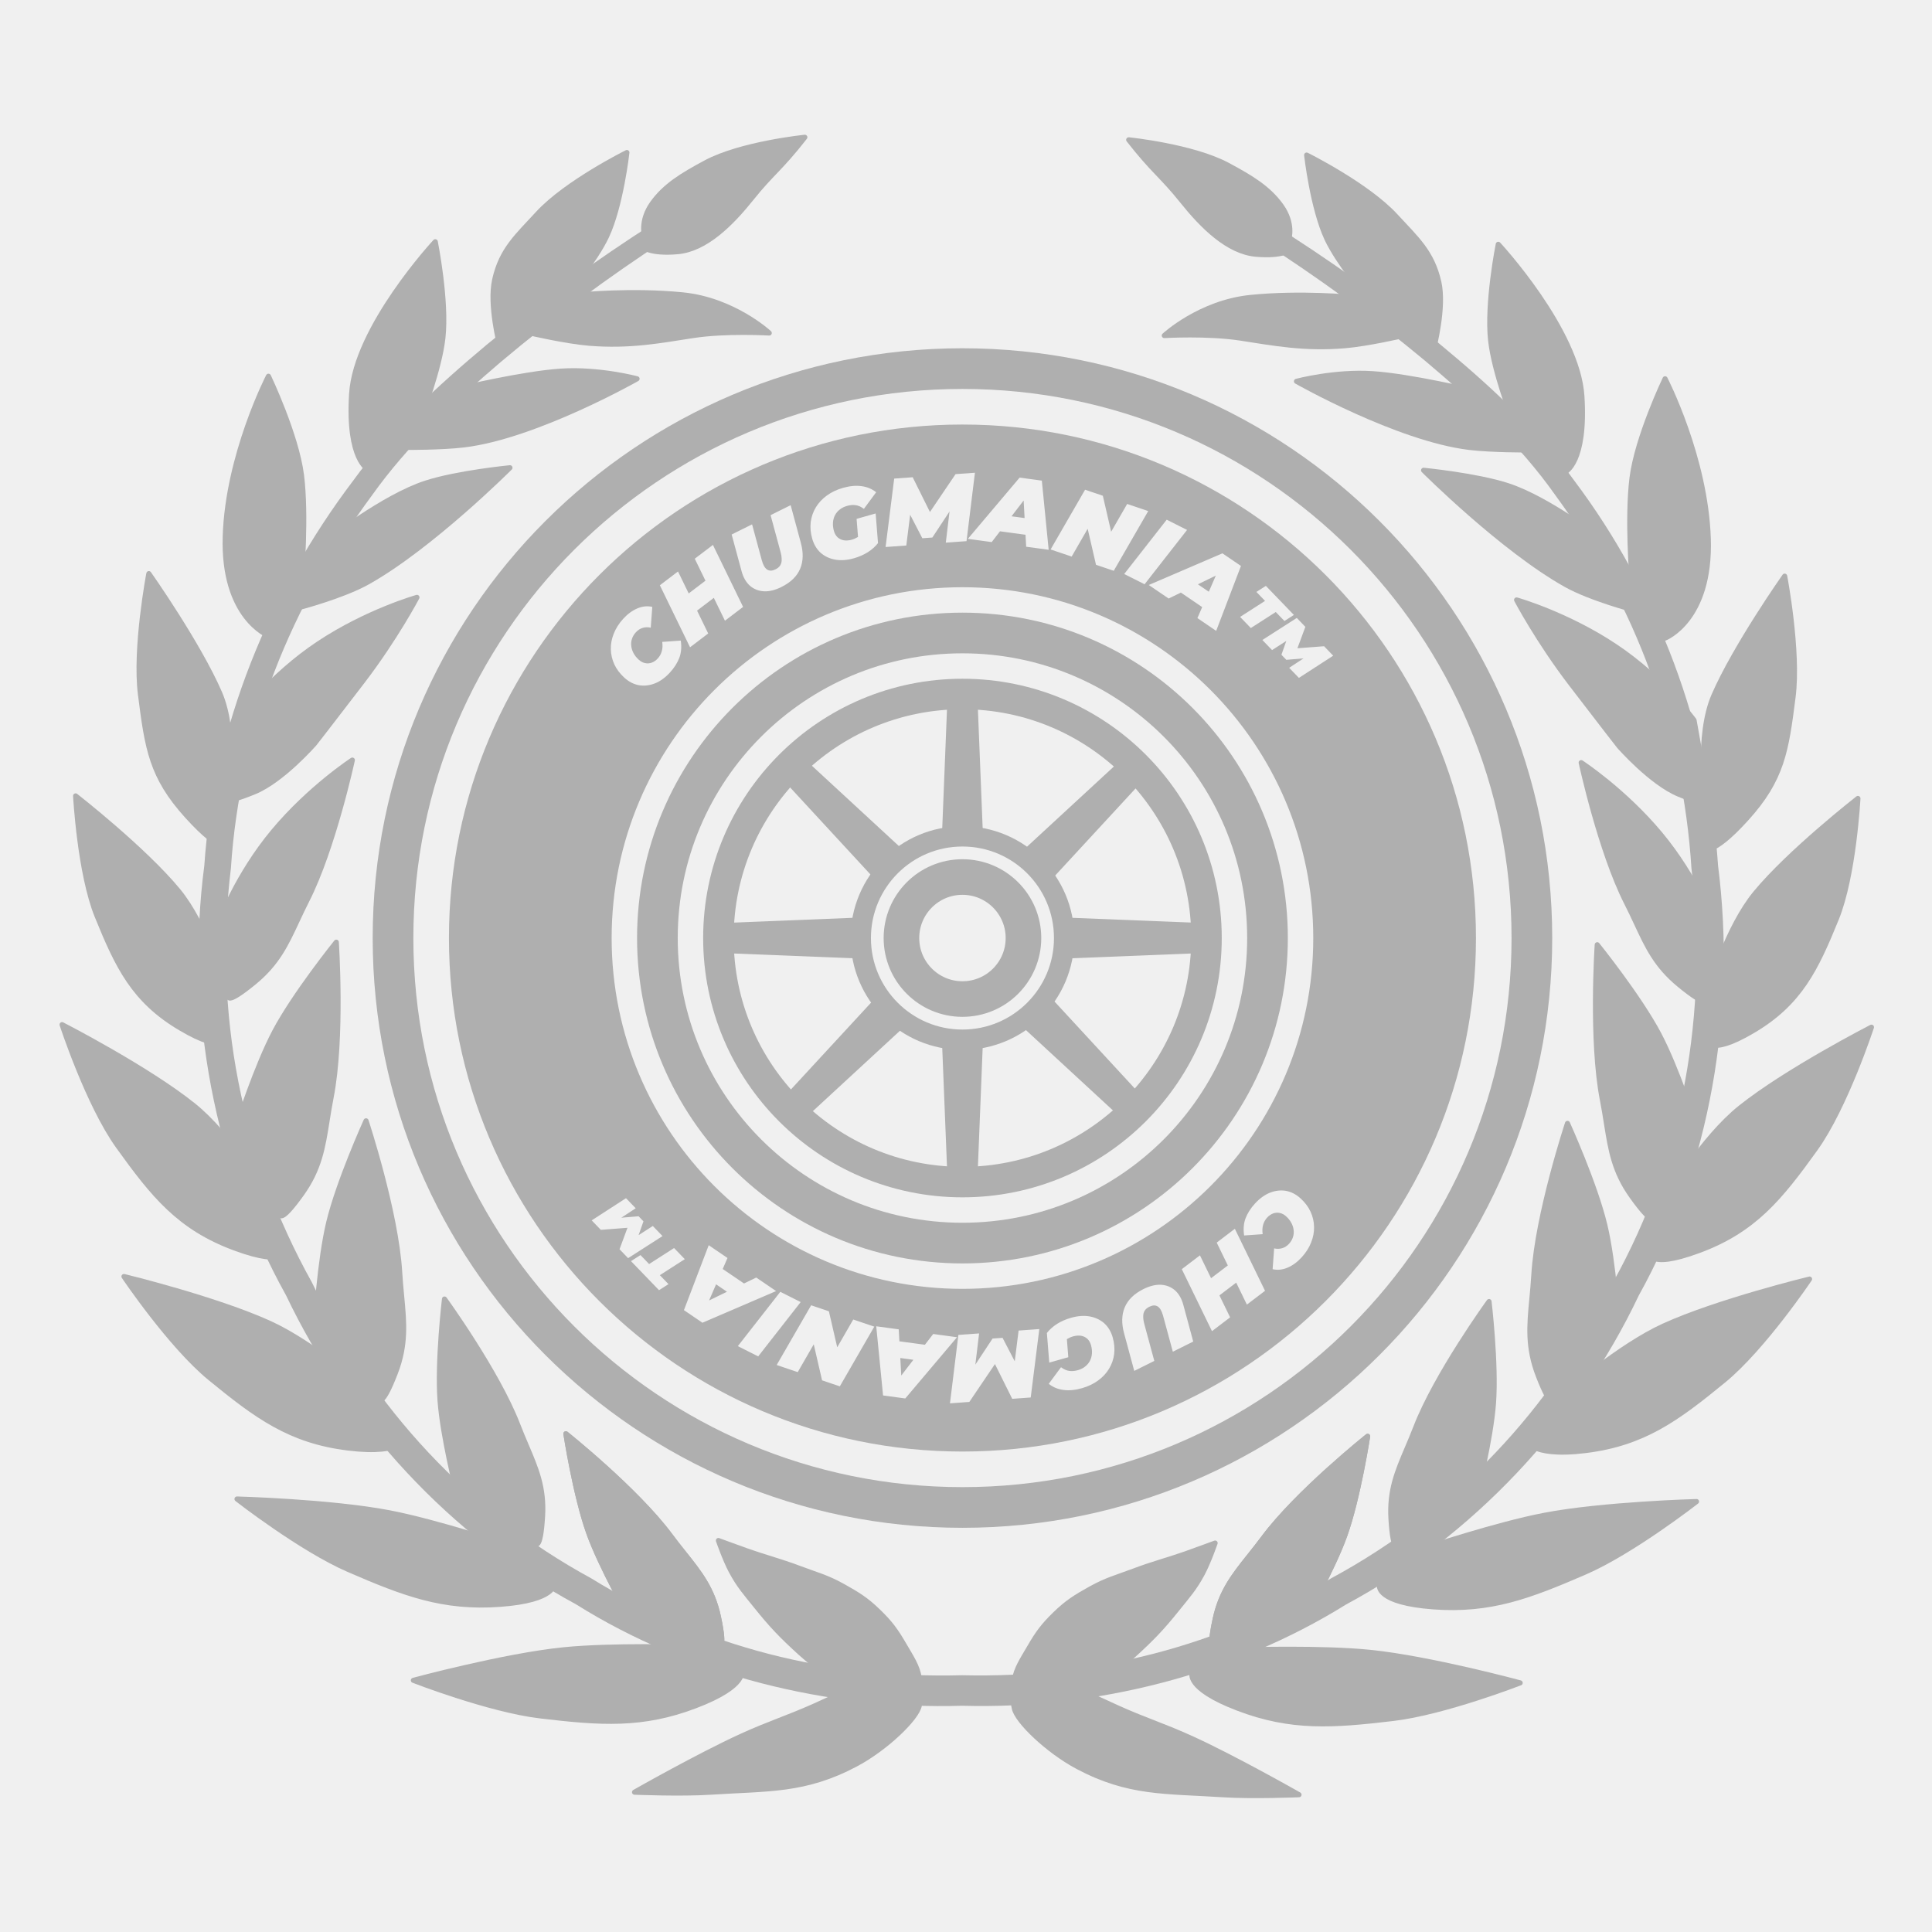
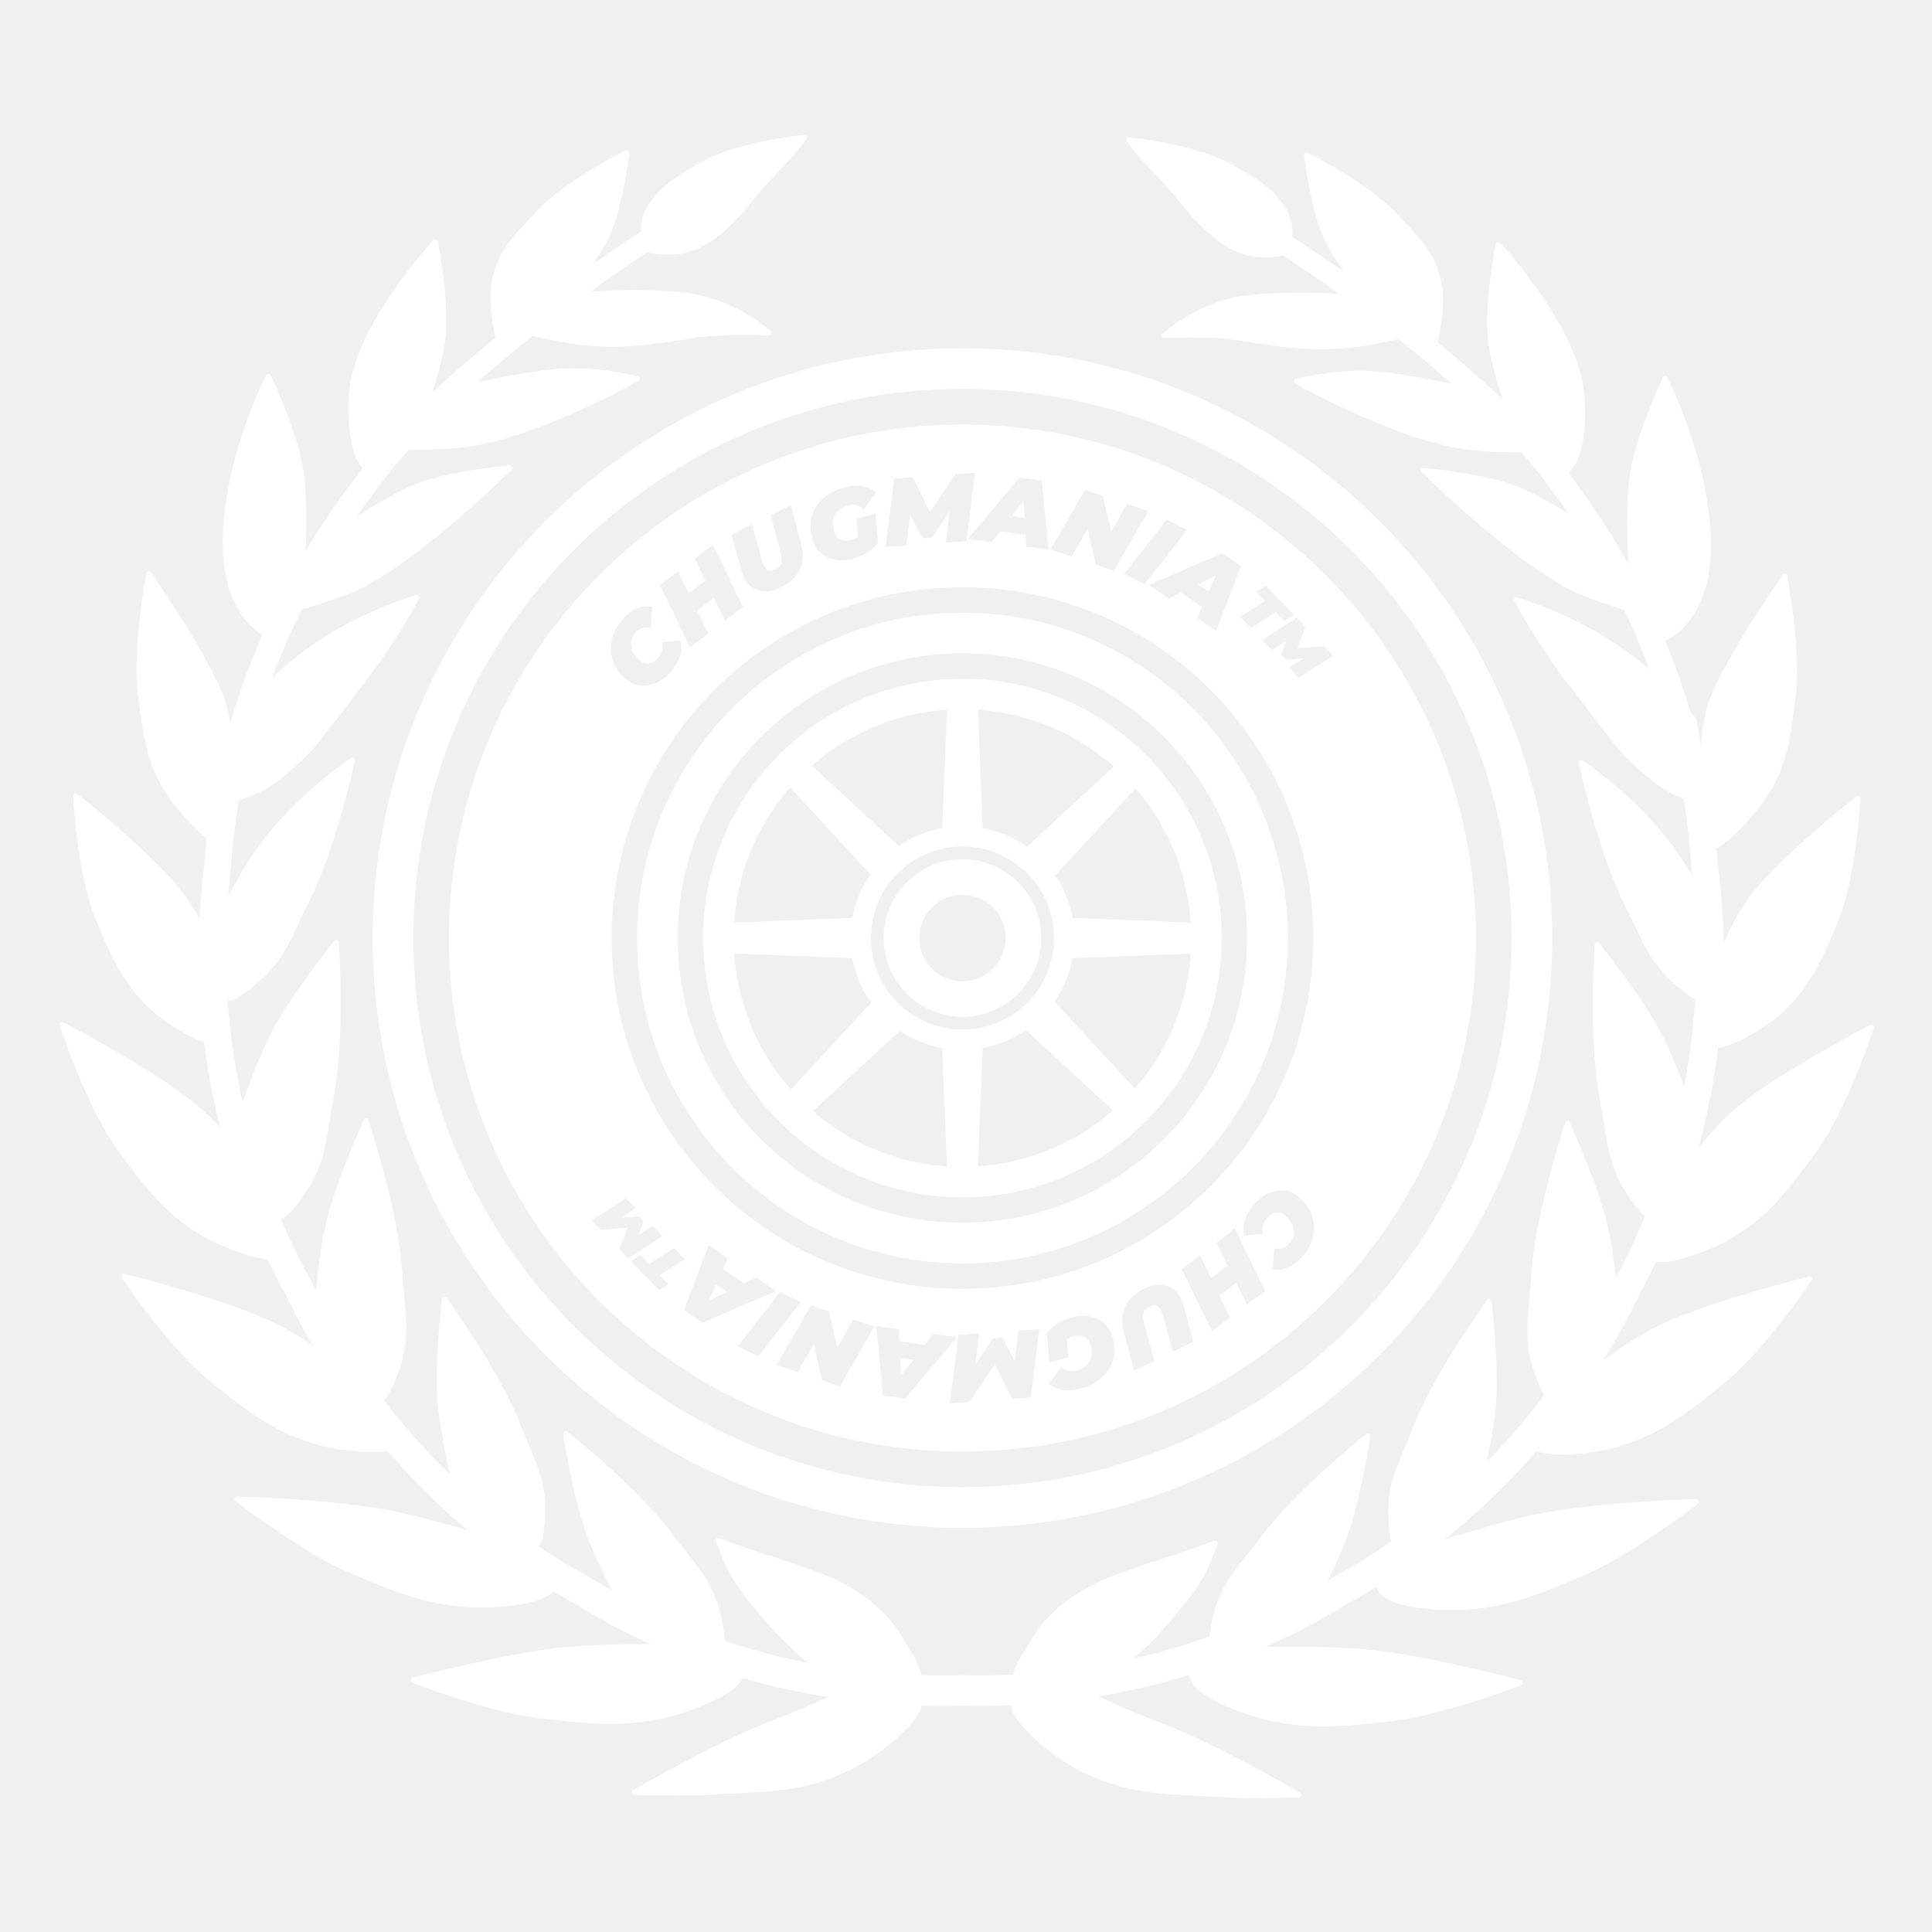
<svg xmlns="http://www.w3.org/2000/svg" width="380" height="380" viewBox="0 0 380 380" fill="none">
-   <mask id="mask0_3_878" style="mask-type:alpha" maskUnits="userSpaceOnUse" x="5" y="26" width="371" height="328">
+   <mask id="mask0_3_876" style="mask-type:alpha" maskUnits="userSpaceOnUse" x="5" y="26" width="371" height="328">
    <circle cx="189.302" cy="184.5" r="12" stroke-width="7" stroke="#00DF13" />
    <path d="M186.302 138.5L185.302 163.5H193.302L192.302 138.5H186.302Z" fill="#00DF13" />
    <path d="M192.302 230.5L193.302 205.5L185.302 205.5L186.302 230.5L192.302 230.5Z" fill="#00DF13" />
    <path d="M143.302 187.5L168.302 188.5L168.302 180.5L143.302 181.5L143.302 187.5Z" fill="#00DF13" />
    <path d="M235.302 181.5L210.302 180.5L210.302 188.5L235.302 187.5L235.302 181.5Z" fill="#00DF13" />
    <path d="M219.687 150.207L201.302 167.178L206.959 172.835L223.929 154.45L219.687 150.207Z" fill="#00DF13" />
    <path d="M155.009 154.45L171.979 172.835L177.636 167.178L159.252 150.207L155.009 154.45Z" fill="#00DF13" />
-     <path d="M159.251 219.127L177.636 202.157L171.979 196.5L155.009 214.885L159.251 219.127Z" fill="#00DF13" />
+     <path d="M159.252 219.127L177.636 202.157L171.979 196.5L155.009 214.885L159.252 219.127Z" fill="#00DF13" />
    <path d="M223.929 214.885L206.959 196.5L201.302 202.157L219.686 219.127L223.929 214.885Z" fill="#00DF13" />
    <circle cx="189.302" cy="184.5" r="20" stroke-width="4" stroke="#00DF13" />
    <circle cx="189.302" cy="184.5" r="48" stroke-width="6" stroke="#00DF13" />
    <circle cx="189.302" cy="184.5" r="60" stroke-width="8" stroke="#00DF13" />
    <path d="M189.302 83.5C245.083 83.5 290.302 128.719 290.302 184.5C290.302 240.281 245.083 285.5 189.302 285.5C133.521 285.5 88.302 240.281 88.302 184.5C88.302 128.719 133.521 83.5 189.302 83.5ZM200.346 261.705L199.588 267.752L197.191 263.134L195.221 263.276L191.838 268.408L192.576 262.268L188.501 262.563L186.847 276.018L190.656 275.742L195.695 268.294L199.089 275.131L202.728 274.867L204.42 261.41L200.346 261.705ZM173.688 274.469L178.057 275.059L188.236 263.014L183.548 262.38L181.919 264.498L176.897 263.819L176.77 261.464L172.345 260.865L173.688 274.469ZM214.328 258.924C213.206 258.728 211.987 258.817 210.671 259.189C209.659 259.476 208.745 259.873 207.928 260.381C207.114 260.901 206.441 261.5 205.909 262.177L206.375 268.008L210.123 266.947L209.84 263.393C210.229 263.154 210.634 262.971 211.057 262.852C211.642 262.686 212.177 262.647 212.662 262.733C213.135 262.823 213.54 263.024 213.879 263.336C214.205 263.652 214.44 264.06 214.581 264.56C214.743 265.132 214.807 265.681 214.771 266.204C214.734 266.728 214.606 267.205 214.386 267.636C214.157 268.082 213.843 268.461 213.443 268.771C213.048 269.094 212.569 269.334 212.009 269.493C211.4 269.666 210.834 269.715 210.312 269.639C209.794 269.575 209.252 269.333 208.686 268.914L206.274 272.184C207.106 272.843 208.068 273.243 209.16 273.381C210.244 273.535 211.456 273.422 212.797 273.042C214.015 272.697 215.077 272.192 215.981 271.528C216.877 270.88 217.595 270.11 218.133 269.221C218.671 268.331 219.008 267.361 219.145 266.309C219.269 265.26 219.172 264.174 218.854 263.053C218.534 261.919 217.982 260.996 217.201 260.282C216.411 259.584 215.453 259.132 214.328 258.924ZM152.763 268.48L156.903 269.879L160.053 264.412L161.691 271.497L165.183 272.678L171.961 260.93L167.821 259.53L164.671 264.996L163.033 257.912L159.541 256.732L152.763 268.48ZM179.65 267.451L177.266 270.555L177.077 267.104L179.65 267.451ZM228.355 252.699C227.296 252.646 226.148 252.926 224.912 253.541C223.086 254.449 221.86 255.638 221.233 257.109C220.607 258.581 220.561 260.295 221.095 262.25L223.092 269.639L227.038 267.676L225.108 260.552C224.929 259.906 224.845 259.352 224.857 258.894C224.858 258.441 224.962 258.064 225.166 257.765C225.359 257.471 225.649 257.227 226.034 257.035C226.352 256.877 226.647 256.788 226.919 256.766C227.196 256.755 227.454 256.818 227.691 256.954C227.918 257.096 228.118 257.315 228.293 257.61C228.468 257.905 228.62 258.282 228.749 258.741L230.68 265.866L234.694 263.869L232.748 256.668C232.417 255.432 231.869 254.474 231.105 253.793C230.337 253.129 229.42 252.764 228.355 252.699ZM145.123 264.768L149.128 266.784L157.484 256.101L153.479 254.084L145.123 264.768ZM239.311 244.404L241.498 248.898L238.202 251.406L236.015 246.912L232.446 249.627L238.382 261.822L241.95 259.107L239.847 254.787L243.144 252.278L245.247 256.6L248.815 253.885L242.88 241.689L239.311 244.404ZM134.521 257.686L138.165 260.166L152.653 253.938L148.742 251.277L146.339 252.444L142.149 249.594L143.088 247.429L139.396 244.916L134.521 257.686ZM142.99 254.072L139.469 255.783L140.843 252.611L142.99 254.072ZM127.674 248.623L125.972 246.858L124.109 248.048L129.623 253.764L131.485 252.575L129.784 250.811L134.691 247.661L132.581 245.473L127.674 248.623ZM189.302 115.5C151.194 115.5 120.302 146.392 120.302 184.5C120.302 222.608 151.194 253.5 189.302 253.5C227.409 253.5 258.302 222.608 258.302 184.5C258.302 146.392 227.409 115.5 189.302 115.5ZM252.927 234.227C251.887 234.053 250.835 234.175 249.771 234.594C248.715 235.021 247.727 235.742 246.808 236.755C245.982 237.664 245.378 238.613 244.995 239.6C244.613 240.604 244.516 241.739 244.702 243.003L248.349 242.746C248.252 242.043 248.284 241.422 248.446 240.886C248.6 240.358 248.852 239.902 249.201 239.518C249.567 239.114 249.971 238.831 250.411 238.666C250.843 238.511 251.281 238.48 251.725 238.575C252.169 238.67 252.583 238.892 252.968 239.241C253.409 239.641 253.752 240.074 253.998 240.537C254.245 241 254.393 241.469 254.442 241.941C254.501 242.423 254.457 242.887 254.309 243.333C254.161 243.797 253.907 244.227 253.55 244.621C253.141 245.071 252.685 245.366 252.181 245.507C251.686 245.656 251.161 245.669 250.608 245.543L250.308 249.633C251.269 249.855 252.251 249.754 253.253 249.329C254.254 248.904 255.185 248.218 256.045 247.271C256.871 246.362 257.484 245.395 257.883 244.371C258.291 243.356 258.484 242.334 258.461 241.304C258.438 240.274 258.206 239.276 257.765 238.311C257.315 237.355 256.659 236.485 255.796 235.702C254.924 234.91 253.967 234.418 252.927 234.227ZM116.381 240.033L118.174 241.894L123.417 241.492L121.854 245.709L123.543 247.46L130.312 243.121L128.4 241.138L125.601 242.938L126.562 240.218L125.6 239.22L122.206 239.508L125.037 237.65L123.124 235.668L116.381 240.033ZM128.295 119.367C127.334 119.145 126.352 119.246 125.351 119.671C124.349 120.096 123.418 120.782 122.559 121.729C121.733 122.638 121.12 123.605 120.721 124.629C120.312 125.644 120.12 126.666 120.143 127.696C120.165 128.726 120.398 129.724 120.839 130.689C121.289 131.645 121.945 132.515 122.808 133.298C123.68 134.09 124.636 134.582 125.677 134.773C126.716 134.947 127.768 134.825 128.833 134.406C129.888 133.979 130.876 133.258 131.796 132.245C132.622 131.336 133.226 130.387 133.608 129.4C133.99 128.396 134.088 127.261 133.901 125.997L130.255 126.254C130.352 126.957 130.32 127.578 130.157 128.114C130.003 128.642 129.751 129.098 129.402 129.482C129.036 129.886 128.633 130.17 128.192 130.335C127.761 130.49 127.323 130.52 126.879 130.425C126.435 130.33 126.02 130.108 125.636 129.759C125.195 129.359 124.852 128.926 124.605 128.463C124.359 128 124.211 127.531 124.161 127.059C124.102 126.577 124.146 126.113 124.295 125.667C124.443 125.203 124.696 124.773 125.054 124.379C125.462 123.929 125.919 123.634 126.423 123.493C126.918 123.344 127.442 123.331 127.995 123.457L128.295 119.367ZM248.291 125.879L250.203 127.862L253.003 126.061L252.041 128.782L253.004 129.78L256.397 129.491L253.566 131.35L255.479 133.332L262.224 128.967L260.43 127.106L255.186 127.507L256.749 123.291L255.062 121.54L248.291 125.879ZM136.652 109.893L138.755 114.213L135.459 116.721L133.356 112.4L129.788 115.115L135.724 127.311L139.293 124.596L137.104 120.101L140.4 117.593L142.589 122.088L146.157 119.373L140.222 107.178L136.652 109.893ZM225.95 115.062L229.86 117.723L232.264 116.554L236.453 119.405L235.516 121.571L239.207 124.084L244.082 111.314L240.438 108.834L225.95 115.062ZM247.118 116.425L248.819 118.189L243.912 121.339L246.022 123.527L250.93 120.377L252.632 122.142L254.494 120.952L248.98 115.236L247.118 116.425ZM237.76 116.388L235.612 114.927L239.134 113.216L237.76 116.388ZM151.564 101.324L153.495 108.449C153.675 109.095 153.758 109.648 153.746 110.106C153.745 110.559 153.642 110.936 153.438 111.235C153.244 111.529 152.955 111.773 152.569 111.965C152.252 112.123 151.957 112.212 151.685 112.234C151.407 112.245 151.15 112.182 150.912 112.046C150.686 111.904 150.485 111.685 150.311 111.39C150.136 111.095 149.983 110.718 149.854 110.259L147.924 103.134L143.909 105.131L145.855 112.332C146.187 113.568 146.735 114.526 147.498 115.207C148.267 115.871 149.183 116.237 150.248 116.302C151.307 116.355 152.455 116.074 153.691 115.459C155.517 114.551 156.744 113.362 157.37 111.891C157.997 110.419 158.043 108.705 157.509 106.75L155.512 99.361L151.564 101.324ZM221.119 112.899L225.125 114.916L233.48 104.231L229.476 102.216L221.119 112.899ZM206.643 108.07L210.782 109.47L213.932 104.003L215.57 111.088L219.062 112.268L225.841 100.52L221.7 99.121L218.55 104.587L216.912 97.503L213.421 96.322L206.643 108.07ZM169.443 95.619C168.36 95.465 167.147 95.578 165.807 95.958C164.588 96.303 163.527 96.808 162.622 97.472C161.726 98.12 161.009 98.89 160.471 99.779C159.933 100.669 159.595 101.639 159.459 102.691C159.335 103.74 159.432 104.826 159.749 105.947C160.07 107.081 160.621 108.004 161.402 108.718C162.192 109.416 163.15 109.868 164.275 110.076C165.397 110.272 166.616 110.183 167.933 109.811C168.944 109.524 169.859 109.127 170.676 108.619C171.489 108.099 172.162 107.5 172.694 106.823L172.229 100.992L168.48 102.053L168.763 105.606C168.374 105.845 167.97 106.029 167.547 106.148C166.962 106.314 166.427 106.353 165.941 106.267C165.469 106.177 165.063 105.976 164.725 105.664C164.398 105.348 164.164 104.94 164.022 104.44C163.86 103.868 163.797 103.319 163.833 102.796C163.869 102.272 163.998 101.795 164.218 101.364C164.447 100.918 164.761 100.539 165.16 100.229C165.556 99.906 166.034 99.666 166.595 99.507C167.204 99.334 167.769 99.285 168.291 99.361C168.809 99.425 169.352 99.667 169.918 100.086L172.329 96.816C171.497 96.157 170.536 95.757 169.443 95.619ZM190.367 105.986L195.056 106.62L196.684 104.501L201.705 105.179L201.834 107.536L206.259 108.134L204.915 94.531L200.547 93.941L190.367 105.986ZM187.947 93.258L182.907 100.705L179.515 93.869L175.876 94.133L174.184 107.59L178.258 107.295L179.015 101.247L181.412 105.866L183.383 105.724L186.764 100.593L186.027 106.732L190.103 106.437L191.756 92.982L187.947 93.258ZM201.525 101.896L198.952 101.548L201.337 98.443L201.525 101.896Z" fill="#00DF13" />
    <circle cx="189.302" cy="184.5" r="112" stroke-width="8" stroke="#00DF13" />
-     <path d="M130.868 47.192C131.314 46.908 131.631 46.459 131.748 45.942C131.865 45.426 131.772 44.884 131.49 44.437C131.208 43.989 130.759 43.672 130.243 43.554C129.727 43.436 129.185 43.528 128.736 43.808C128.736 43.808 128.736 43.808 128.736 43.808C117.238 51.158 106.233 59.119 95.717 67.811C86.165 75.808 76.877 84.317 69.387 94.644C53.03 116.253 42.029 142.976 40.185 170.249C36.407 198.953 42.173 229.473 56.278 254.807C68.294 280.028 88.603 302.212 113.311 315.56C135.656 329.563 162.984 336.301 189.195 335.5C189.232 335.5 189.27 335.5 189.307 335.5C215.395 336.22 242.528 329.414 264.786 315.565C289.598 302.235 310.294 280.204 322.328 254.803C336.438 229.431 341.565 198.86 337.92 170.256C336.127 143.19 325.978 116.283 309.725 94.653C302.191 84.167 292.755 75.591 283.054 67.561C272.478 58.922 261.425 51.05 249.852 43.798C249.4 43.522 248.858 43.435 248.342 43.558C247.827 43.681 247.382 44.002 247.104 44.453C246.826 44.903 246.738 45.445 246.86 45.961C246.982 46.476 247.303 46.922 247.752 47.202C247.752 47.202 247.752 47.202 247.752 47.202C259.015 54.415 269.953 62.357 280.261 70.934C289.722 78.896 298.892 87.436 305.879 97.347C321.712 118.921 330.991 144.073 332.684 170.744C336.006 199.049 331.117 227.307 317.276 252.197C305.221 277.109 286.15 297.286 261.818 310.435C239.886 323.897 215.026 330.104 189.297 329.5C189.26 329.5 189.224 329.5 189.187 329.5C163.329 330.183 138.294 324.039 116.293 310.44C92.097 297.292 73.38 276.969 61.326 252.193C47.458 227.282 41.979 199.085 45.419 170.751C47.157 143.959 57.236 118.967 73.217 97.356C80.179 87.576 89.21 79.101 98.529 71.169C108.783 62.537 119.673 54.504 130.868 47.192Z" fill="#00DF13" />
+     <path d="M130.868 47.192C131.314 46.908 131.631 46.459 131.748 45.942C131.865 45.426 131.772 44.884 131.49 44.437C131.208 43.989 130.759 43.672 130.243 43.554C129.727 43.436 129.185 43.528 128.736 43.808C128.736 43.808 128.736 43.808 128.736 43.808C117.238 51.158 106.233 59.119 95.717 67.811C86.164 75.808 76.877 84.317 69.387 94.644C53.03 116.253 42.029 142.976 40.185 170.249C36.407 198.953 42.172 229.473 56.278 254.807C68.294 280.028 88.603 302.212 113.311 315.56C135.656 329.563 162.984 336.301 189.195 335.5C189.232 335.5 189.269 335.5 189.307 335.5C215.395 336.22 242.528 329.414 264.786 315.565C289.598 302.235 310.294 280.204 322.328 254.803C336.437 229.431 341.565 198.86 337.919 170.256C336.127 143.19 325.978 116.283 309.725 94.653C302.191 84.167 292.754 75.591 283.054 67.561C272.478 58.922 261.425 51.05 249.852 43.798C249.4 43.522 248.857 43.435 248.342 43.558C247.827 43.681 247.382 44.002 247.104 44.453C246.826 44.903 246.738 45.445 246.86 45.961C246.982 46.476 247.303 46.922 247.752 47.202C247.752 47.202 247.752 47.202 247.752 47.202C259.015 54.415 269.953 62.357 280.261 70.934C289.722 78.896 298.891 87.436 305.879 97.347C321.712 118.921 330.991 144.073 332.684 170.744C336.006 199.049 331.116 227.307 317.276 252.197C305.221 277.109 286.15 297.286 261.818 310.435C239.886 323.897 215.026 330.104 189.297 329.5C189.26 329.5 189.224 329.5 189.187 329.5C163.329 330.183 138.294 324.039 116.293 310.44C92.097 297.292 73.38 276.969 61.326 252.193C47.458 227.282 41.979 199.085 45.419 170.751C47.157 143.959 57.236 118.967 73.217 97.356C80.179 87.576 89.21 79.101 98.529 71.169C108.783 62.537 119.673 54.504 130.868 47.192Z" fill="#00DF13" />
    <path d="M168.302 347C174.202 343.87 180.302 338 180.802 335.5C181.302 333 181.192 332.343 180.802 330C180.411 327.657 179.294 326.073 177.802 323.5C176.195 320.73 175.098 319.232 172.802 317C170.393 314.658 168.735 313.638 165.802 312C162.667 310.25 160.662 309.762 157.302 308.5C153.256 306.98 150.877 306.439 146.802 305C144.647 304.239 141.302 303 141.302 303C141.302 303 142.603 306.762 143.802 309C145.388 311.961 146.699 313.38 148.802 316C151.827 319.771 153.733 321.739 157.302 325C160.791 328.188 166.802 332.5 166.802 332.5C166.802 332.5 162.855 334.36 160.302 335.5C154.706 337.998 151.377 338.955 145.802 341.5C137.38 345.345 124.802 352.5 124.802 352.5C124.802 352.5 133.956 352.88 139.802 352.5C151.113 351.765 158.288 352.312 168.302 347Z" fill="#00DF13" stroke-linejoin="round" stroke="#00DF13" />
    <path d="M136.802 335.5C126.302 339.5 118.156 338.901 106.302 337.5C96.233 336.31 81.302 330.5 81.302 330.5C81.302 330.5 99.106 325.688 110.802 324.5C120.323 323.533 135.302 324 135.302 324L145.802 328.5C145.802 328.5 147.302 331.5 136.802 335.5Z" fill-rule="evenodd" clip-rule="evenodd" fill="#00DF13" stroke-linejoin="round" stroke="#00DF13" />
    <path d="M98.346 315.551C87.14 316.369 79.508 313.459 68.555 308.714C59.251 304.685 46.615 294.835 46.615 294.835C46.615 294.835 65.051 295.335 76.596 297.552C85.994 299.358 100.209 304.104 100.209 304.104L108.976 311.428C108.976 311.428 109.552 314.732 98.346 315.551Z" fill-rule="evenodd" clip-rule="evenodd" fill="#00DF13" stroke-linejoin="round" stroke="#00DF13" />
-     <path d="M68.407 284.799C57.051 283.386 50.506 278.572 41.308 271.034C33.495 264.631 24.384 251.075 24.384 251.075C24.384 251.075 42.434 255.451 53.084 260.306C61.753 264.259 72.302 273.5 72.302 273.5L80.328 282.425C80.328 282.425 79.764 286.213 68.407 284.799Z" fill-rule="evenodd" clip-rule="evenodd" fill="#00DF13" stroke-linejoin="round" stroke="#00DF13" />
+     <path d="M68.407 284.799C57.05 283.386 50.506 278.572 41.308 271.034C33.495 264.631 24.384 251.075 24.384 251.075C24.384 251.075 42.434 255.451 53.084 260.306C61.753 264.259 72.302 273.5 72.302 273.5L80.328 282.425C80.328 282.425 79.763 286.213 68.407 284.799Z" fill-rule="evenodd" clip-rule="evenodd" fill="#00DF13" stroke-linejoin="round" stroke="#00DF13" />
    <path d="M46.125 245.46C35.284 241.44 30.185 235.11 23.24 225.439C17.341 217.224 12.211 201.534 12.211 201.534C12.211 201.534 28.83 210.06 37.983 217.372C45.433 223.324 52.302 235 52.302 235L55.802 245.46C55.802 245.46 56.966 249.479 46.125 245.46Z" fill-rule="evenodd" clip-rule="evenodd" fill="#00DF13" stroke-linejoin="round" stroke="#00DF13" />
-     <path d="M35.485 202.205C26.327 196.781 23.157 190.167 19.109 180.197C15.671 171.729 14.872 156.542 14.872 156.542C14.872 156.542 28.305 167.02 35.033 175.186C40.51 181.833 43.972 193.626 43.972 193.626L44.58 203.763C44.58 203.763 44.644 207.63 35.485 202.205Z" fill-rule="evenodd" clip-rule="evenodd" fill="#00DF13" stroke-linejoin="round" stroke="#00DF13" />
+     <path d="M35.485 202.205C26.327 196.781 23.158 190.167 19.11 180.197C15.671 171.729 14.872 156.542 14.872 156.542C14.872 156.542 28.305 167.02 35.033 175.186C40.51 181.833 43.972 193.626 43.972 193.626L44.58 203.763C44.58 203.763 44.644 207.63 35.485 202.205Z" fill-rule="evenodd" clip-rule="evenodd" fill="#00DF13" stroke-linejoin="round" stroke="#00DF13" />
    <path d="M36.802 160.5C29.767 152.727 28.981 147.234 27.628 136.579C26.478 127.528 29.276 112.822 29.276 112.822C29.276 112.822 39.01 126.628 43.208 136.324C46.625 144.218 44.802 157 44.802 157L45.225 166.282C45.225 166.282 43.836 168.273 36.802 160.5Z" fill-rule="evenodd" clip-rule="evenodd" fill="#00DF13" stroke-linejoin="round" stroke="#00DF13" />
    <path d="M58.802 119.5C58.802 119.5 67.396 117.247 72.302 114.5C84.802 107.5 100.302 92 100.302 92C100.302 92 90.004 92.998 83.802 95C75.388 97.716 64.302 106.5 64.302 106.5L58.802 119.5Z" fill-rule="evenodd" clip-rule="evenodd" fill="#00DF13" stroke-linejoin="round" stroke="#00DF13" />
    <path d="M141.302 318C142.802 325 141.302 323.5 141.302 323.5L123.802 318C123.802 318 118.217 308.241 115.802 301.5C113.166 294.143 111.302 282 111.302 282C111.302 282 125.133 293.021 131.802 302C132.749 303.275 133.664 304.423 134.532 305.512C137.634 309.401 140.13 312.53 141.302 318Z" fill-rule="evenodd" clip-rule="evenodd" fill="#00DF13" stroke-linejoin="round" stroke="#00DF13" />
    <path d="M141.302 318C142.802 325 141.302 323.5 141.302 323.5L123.802 318C123.802 318 118.217 308.241 115.802 301.5C113.166 294.143 111.302 282 111.302 282C111.302 282 125.133 293.021 131.802 302C132.749 303.275 133.664 304.423 134.532 305.512C137.634 309.401 140.13 312.53 141.302 318Z" fill-rule="evenodd" clip-rule="evenodd" fill="#00DF13" stroke-linejoin="round" stroke="#00DF13" />
    <path d="M106.717 298.207C106.292 305.353 105.247 303.507 105.247 303.507L89.853 293.531C89.853 293.531 87.079 282.635 86.552 275.493C85.978 267.699 87.426 255.5 87.426 255.5C87.426 255.5 97.81 269.816 101.837 280.25C102.409 281.732 102.984 283.083 103.53 284.364C105.48 288.941 107.049 292.623 106.717 298.207Z" fill-rule="evenodd" clip-rule="evenodd" fill="#00DF13" stroke-linejoin="round" stroke="#00DF13" />
    <path d="M77.756 270.051C75.014 277.177 74.551 274.965 74.551 274.965L62.161 259.879C62.161 259.879 62.87 247.915 64.646 240.488C66.584 232.383 71.998 220.452 71.998 220.452C71.998 220.452 77.902 238.338 78.613 250.236C78.714 251.926 78.861 253.483 79 254.96C79.498 260.238 79.899 264.484 77.756 270.051Z" fill-rule="evenodd" clip-rule="evenodd" fill="#00DF13" stroke-linejoin="round" stroke="#00DF13" />
    <path d="M59.363 234.784C54.931 241.001 55.035 238.744 55.035 238.744L46.794 221.046C46.794 221.046 50.462 209.637 54.033 202.887C57.929 195.52 66.146 185.315 66.146 185.315C66.146 185.315 67.407 204.107 65.131 215.807C64.807 217.469 64.561 219.014 64.328 220.479C63.495 225.714 62.825 229.926 59.363 234.784Z" fill-rule="evenodd" clip-rule="evenodd" fill="#00DF13" stroke-linejoin="round" stroke="#00DF13" />
    <path d="M50.028 193.177C44.278 197.908 44.966 195.872 44.966 195.872L43.302 181.183C43.302 181.183 46.67 172.041 53.802 163.5C60.933 154.959 69.302 149.5 69.302 149.5C69.302 149.5 65.549 166.905 60.365 177.092C59.629 178.539 58.995 179.896 58.395 181.183C56.248 185.781 54.521 189.48 50.028 193.177Z" fill-rule="evenodd" clip-rule="evenodd" fill="#00DF13" stroke-linejoin="round" stroke="#00DF13" />
    <path d="M50.069 155.729C43.033 158.631 44.316 156.777 44.316 156.777L47.103 141.164C47.103 141.164 53.139 132.937 62.668 126.599C72.198 120.262 82.01 117.5 82.01 117.5C82.01 117.5 77.802 125.5 71.302 134C64.802 142.5 61.842 146.271 61.842 146.271C61.842 146.271 55.567 153.462 50.069 155.729Z" fill-rule="evenodd" clip-rule="evenodd" fill="#00DF13" stroke-linejoin="round" stroke="#00DF13" />
    <path d="M52.802 125C52.802 125 43.802 121.5 44.302 105.5C44.802 89.5 52.802 74 52.802 74C52.802 74 58.302 85.5 59.302 93.5C60.302 101.5 59.302 113.5 59.302 113.5L52.802 125Z" fill="#00DF13" stroke-linejoin="round" stroke="#00DF13" />
    <path d="M69.16 77.454C68.344 90.514 72.443 92.302 72.443 92.302L82.903 81.738C82.903 81.738 86.423 72.633 87.109 66.497C87.934 59.12 85.613 47.549 85.613 47.549C85.613 47.549 69.975 64.393 69.16 77.454Z" fill="#00DF13" stroke-linejoin="round" stroke="#00DF13" />
    <path d="M91.302 87.5C86.839 88.039 79.802 88 79.802 88L90.302 76.5C90.302 76.5 102.802 73.5 110.302 73C117.802 72.5 125.302 74.5 125.302 74.5C125.302 74.5 105.414 85.795 91.302 87.5Z" fill="#00DF13" stroke-linejoin="round" stroke="#00DF13" />
    <path d="M128.302 40C125.802 43.5 126.802 46.5 126.802 46.5L126.302 48.5C126.302 48.5 127.802 50 133.302 49.5C138.802 49 143.802 44 147.802 39C151.802 34 153.42 33.248 158.302 27C158.302 27 145.727 28.278 138.802 32C134.261 34.441 130.802 36.5 128.302 40Z" fill="#00DF13" stroke-linejoin="round" stroke="#00DF13" />
-     <path d="M97.302 55C96.183 59.968 98.302 68 98.302 68L111.802 57.5C111.802 57.5 117.086 51.204 119.302 46.5C122.127 40.502 123.302 30 123.302 30C123.302 30 111.413 35.902 105.802 42C101.695 46.464 98.634 49.082 97.302 55Z" fill="#00DF13" stroke-linejoin="round" stroke="#00DF13" />
+     <path d="M97.302 55C96.183 59.968 98.302 68 98.302 68L111.802 57.5C111.802 57.5 117.086 51.204 119.302 46.5C122.127 40.502 123.302 30 123.302 30C123.302 30 111.412 35.902 105.802 42C101.695 46.464 98.634 49.082 97.302 55Z" fill="#00DF13" stroke-linejoin="round" stroke="#00DF13" />
    <path d="M115.802 67.5C111.259 67.12 104.302 65.5 104.302 65.5L114.302 58C114.302 58 124.302 57 134.302 58C144.302 59 151.302 65.5 151.302 65.5C151.302 65.5 142.802 65 136.302 66C129.802 67 123.801 68.17 115.802 67.5Z" fill="#00DF13" stroke-linejoin="round" stroke="#00DF13" />
    <path d="M212 347.5C206.1 344.37 200 338.5 199.5 336C199 333.5 199.109 332.843 199.5 330.5C199.891 328.157 201.008 326.573 202.5 324C204.107 321.23 205.204 319.732 207.5 317.5C209.909 315.158 211.567 314.138 214.5 312.5C217.634 310.75 219.639 310.262 223 309C227.046 307.48 229.424 306.939 233.5 305.5C235.655 304.739 239 303.5 239 303.5C239 303.5 237.699 307.262 236.5 309.5C234.914 312.461 233.603 313.88 231.5 316.5C228.474 320.271 226.569 322.239 223 325.5C219.51 328.688 213.5 333 213.5 333C213.5 333 217.447 334.86 220 336C225.596 338.498 228.925 339.455 234.5 342C242.922 345.845 255.5 353 255.5 353C255.5 353 246.346 353.38 240.5 353C229.189 352.265 222.014 352.812 212 347.5Z" fill="#00DF13" stroke-linejoin="round" stroke="#00DF13" />
    <path d="M243.5 336C254 340 262.146 339.401 274 338C284.068 336.81 299 331 299 331C299 331 281.196 326.188 269.5 325C259.979 324.033 245 324.5 245 324.5L234.5 329C234.5 329 233 332 243.5 336Z" fill-rule="evenodd" clip-rule="evenodd" fill="#00DF13" stroke-linejoin="round" stroke="#00DF13" />
    <path d="M281.956 316.051C293.162 316.869 300.794 313.959 311.747 309.214C321.051 305.185 333.687 295.335 333.687 295.335C333.687 295.335 315.251 295.835 303.706 298.052C294.308 299.858 280.093 304.604 280.093 304.604L271.326 311.928C271.326 311.928 270.75 315.232 281.956 316.051Z" fill-rule="evenodd" clip-rule="evenodd" fill="#00DF13" stroke-linejoin="round" stroke="#00DF13" />
-     <path d="M311.895 285.299C323.251 283.886 329.795 279.072 338.994 271.534C346.807 265.131 355.917 251.575 355.917 251.575C355.917 251.575 337.868 255.951 327.218 260.806C318.548 264.759 308 274 308 274L299.974 282.925C299.974 282.925 300.538 286.713 311.895 285.299Z" fill-rule="evenodd" clip-rule="evenodd" fill="#00DF13" stroke-linejoin="round" stroke="#00DF13" />
+     <path d="M311.895 285.299C323.251 283.886 329.796 279.072 338.994 271.534C346.807 265.131 355.917 251.575 355.917 251.575C355.917 251.575 337.868 255.951 327.218 260.806C318.549 264.759 308 274 308 274L299.974 282.925C299.974 282.925 300.538 286.713 311.895 285.299Z" fill-rule="evenodd" clip-rule="evenodd" fill="#00DF13" stroke-linejoin="round" stroke="#00DF13" />
    <path d="M334.177 245.96C345.018 241.94 350.116 235.61 357.061 225.939C362.96 217.724 368.091 202.034 368.091 202.034C368.091 202.034 351.472 210.56 342.319 217.872C334.868 223.824 328 235.5 328 235.5L324.5 245.96C324.5 245.96 323.336 249.979 334.177 245.96Z" fill-rule="evenodd" clip-rule="evenodd" fill="#00DF13" stroke-linejoin="round" stroke="#00DF13" />
-     <path d="M344.817 202.705C353.975 197.281 357.144 190.667 361.192 180.697C364.631 172.229 365.43 157.042 365.43 157.042C365.43 157.042 351.997 167.52 345.269 175.686C339.792 182.333 336.33 194.126 336.33 194.126L335.722 204.263C335.722 204.263 335.658 208.13 344.817 202.705Z" fill-rule="evenodd" clip-rule="evenodd" fill="#00DF13" stroke-linejoin="round" stroke="#00DF13" />
+     <path d="M344.816 202.705C353.975 197.281 357.144 190.667 361.192 180.697C364.631 172.229 365.43 157.042 365.43 157.042C365.43 157.042 351.996 167.52 345.268 175.686C339.792 182.333 336.33 194.126 336.33 194.126L335.722 204.263C335.722 204.263 335.658 208.13 344.816 202.705Z" fill-rule="evenodd" clip-rule="evenodd" fill="#00DF13" stroke-linejoin="round" stroke="#00DF13" />
    <path d="M343.5 161C350.534 153.227 351.321 147.734 352.674 137.079C353.824 128.028 351.025 113.322 351.025 113.322C351.025 113.322 341.292 127.128 337.094 136.824C333.677 144.718 335.5 157.5 335.5 157.5L335.077 166.782C335.077 166.782 336.466 168.773 343.5 161Z" fill-rule="evenodd" clip-rule="evenodd" fill="#00DF13" stroke-linejoin="round" stroke="#00DF13" />
    <path d="M321.5 120C321.5 120 312.905 117.747 308 115C295.5 108 280 92.5 280 92.5C280 92.5 290.298 93.498 296.5 95.5C304.913 98.216 316 107 316 107L321.5 120Z" fill-rule="evenodd" clip-rule="evenodd" fill="#00DF13" stroke-linejoin="round" stroke="#00DF13" />
    <path d="M239 318.5C237.5 325.5 239 324 239 324L256.5 318.5C256.5 318.5 262.085 308.741 264.5 302C267.136 294.643 269 282.5 269 282.5C269 282.5 255.169 293.521 248.5 302.5C247.553 303.775 246.637 304.923 245.769 306.012C242.667 309.901 240.172 313.03 239 318.5Z" fill-rule="evenodd" clip-rule="evenodd" fill="#00DF13" stroke-linejoin="round" stroke="#00DF13" />
    <path d="M239 318.5C237.5 325.5 239 324 239 324L256.5 318.5C256.5 318.5 262.085 308.741 264.5 302C267.136 294.643 269 282.5 269 282.5C269 282.5 255.169 293.521 248.5 302.5C247.553 303.775 246.637 304.923 245.769 306.012C242.667 309.901 240.172 313.03 239 318.5Z" fill-rule="evenodd" clip-rule="evenodd" fill="#00DF13" stroke-linejoin="round" stroke="#00DF13" />
    <path d="M273.585 298.707C274.01 305.853 275.055 304.007 275.055 304.007L290.449 294.031C290.449 294.031 293.223 283.135 293.749 275.993C294.324 268.199 292.876 256 292.876 256C292.876 256 282.492 270.316 278.465 280.75C277.893 282.232 277.317 283.583 276.772 284.864C274.822 289.441 273.253 293.123 273.585 298.707Z" fill-rule="evenodd" clip-rule="evenodd" fill="#00DF13" stroke-linejoin="round" stroke="#00DF13" />
    <path d="M302.546 270.551C305.288 277.677 305.75 275.465 305.75 275.465L318.141 260.379C318.141 260.379 317.432 248.415 315.656 240.988C313.718 232.883 308.304 220.952 308.304 220.952C308.304 220.952 302.4 238.838 301.689 250.736C301.588 252.426 301.441 253.983 301.301 255.46C300.803 260.738 300.403 264.984 302.546 270.551Z" fill-rule="evenodd" clip-rule="evenodd" fill="#00DF13" stroke-linejoin="round" stroke="#00DF13" />
    <path d="M320.939 235.284C325.37 241.501 325.267 239.244 325.267 239.244L333.508 221.546C333.508 221.546 329.839 210.137 326.269 203.387C322.373 196.02 314.156 185.815 314.156 185.815C314.156 185.815 312.895 204.607 315.171 216.307C315.494 217.969 315.74 219.514 315.973 220.979C316.807 226.214 317.477 230.426 320.939 235.284Z" fill-rule="evenodd" clip-rule="evenodd" fill="#00DF13" stroke-linejoin="round" stroke="#00DF13" />
    <path d="M330.274 193.677C336.023 198.408 335.336 196.372 335.336 196.372L337 181.683C337 181.683 333.631 172.541 326.5 164C319.369 155.459 311 150 311 150C311 150 314.753 167.405 319.936 177.592C320.673 179.039 321.306 180.396 321.907 181.683C324.054 186.281 325.781 189.98 330.274 193.677Z" fill-rule="evenodd" clip-rule="evenodd" fill="#00DF13" stroke-linejoin="round" stroke="#00DF13" />
-     <path d="M330.233 156.229C337.269 159.131 335.986 157.277 335.986 157.277L333.199 141.664C333.199 141.664 327.163 133.437 317.633 127.099C308.104 120.762 298.292 118 298.292 118C298.292 118 302.5 126 309 134.5C315.5 143 318.46 146.771 318.46 146.771C318.46 146.771 324.735 153.962 330.233 156.229Z" fill-rule="evenodd" clip-rule="evenodd" fill="#00DF13" stroke-linejoin="round" stroke="#00DF13" />
+     <path d="M330.233 156.229C337.269 159.131 335.986 157.277 335.986 157.277L333.199 141.664C333.199 141.664 327.163 133.437 317.633 127.099C308.104 120.762 298.291 118 298.291 118C298.291 118 302.5 126 309 134.5C315.5 143 318.46 146.771 318.46 146.771C318.46 146.771 324.735 153.962 330.233 156.229Z" fill-rule="evenodd" clip-rule="evenodd" fill="#00DF13" stroke-linejoin="round" stroke="#00DF13" />
    <path d="M327.5 125.5C327.5 125.5 336.5 122 336 106C335.5 90 327.5 74.5 327.5 74.5C327.5 74.5 322 86 321 94C320 102 321 114 321 114L327.5 125.5Z" fill="#00DF13" stroke-linejoin="round" stroke="#00DF13" />
    <path d="M311.142 77.954C311.958 91.014 307.858 92.802 307.858 92.802L297.398 82.238C297.398 82.238 293.879 73.133 293.192 66.997C292.368 59.62 294.689 48.049 294.689 48.049C294.689 48.049 310.326 64.893 311.142 77.954Z" fill="#00DF13" stroke-linejoin="round" stroke="#00DF13" />
    <path d="M289 88C293.463 88.539 300.5 88.5 300.5 88.5L290 77C290 77 277.5 74 270 73.5C262.5 73 255 75 255 75C255 75 274.887 86.295 289 88Z" fill="#00DF13" stroke-linejoin="round" stroke="#00DF13" />
    <path d="M252 40.5C254.5 44 253.5 47 253.5 47L254 49C254 49 252.5 50.5 247 50C241.5 49.5 236.5 44.5 232.5 39.5C228.5 34.5 226.882 33.748 222 27.5C222 27.5 234.575 28.778 241.5 32.5C246.041 34.941 249.5 37 252 40.5Z" fill="#00DF13" stroke-linejoin="round" stroke="#00DF13" />
-     <path d="M283 55.5C284.118 60.468 282 68.5 282 68.5L268.5 58C268.5 58 263.215 51.704 261 47C258.175 41.002 257 30.5 257 30.5C257 30.5 268.889 36.402 274.5 42.5C278.607 46.964 281.668 49.582 283 55.5Z" fill="#00DF13" stroke-linejoin="round" stroke="#00DF13" />
+     <path d="M283 55.5C284.119 60.468 282 68.5 282 68.5L268.5 58C268.5 58 263.215 51.704 261 47C258.175 41.002 257 30.5 257 30.5C257 30.5 268.889 36.402 274.5 42.5C278.607 46.964 281.668 49.582 283 55.5Z" fill="#00DF13" stroke-linejoin="round" stroke="#00DF13" />
    <path d="M264.5 68C269.043 67.62 276 66 276 66L266 58.5C266 58.5 256 57.5 246 58.5C236 59.5 229 66 229 66C229 66 237.5 65.5 244 66.5C250.5 67.5 256.501 68.67 264.5 68Z" fill="#00DF13" stroke-linejoin="round" stroke="#00DF13" />
  </mask>
-   <g mask="url(#mask0_3_878)">
-     <rect width="380" height="380" fill="#AFAFAF" />
+   <g mask="url(#mask0_3_876)">
+     <rect width="380" height="380" fill="#fff" />
  </g>
</svg>
